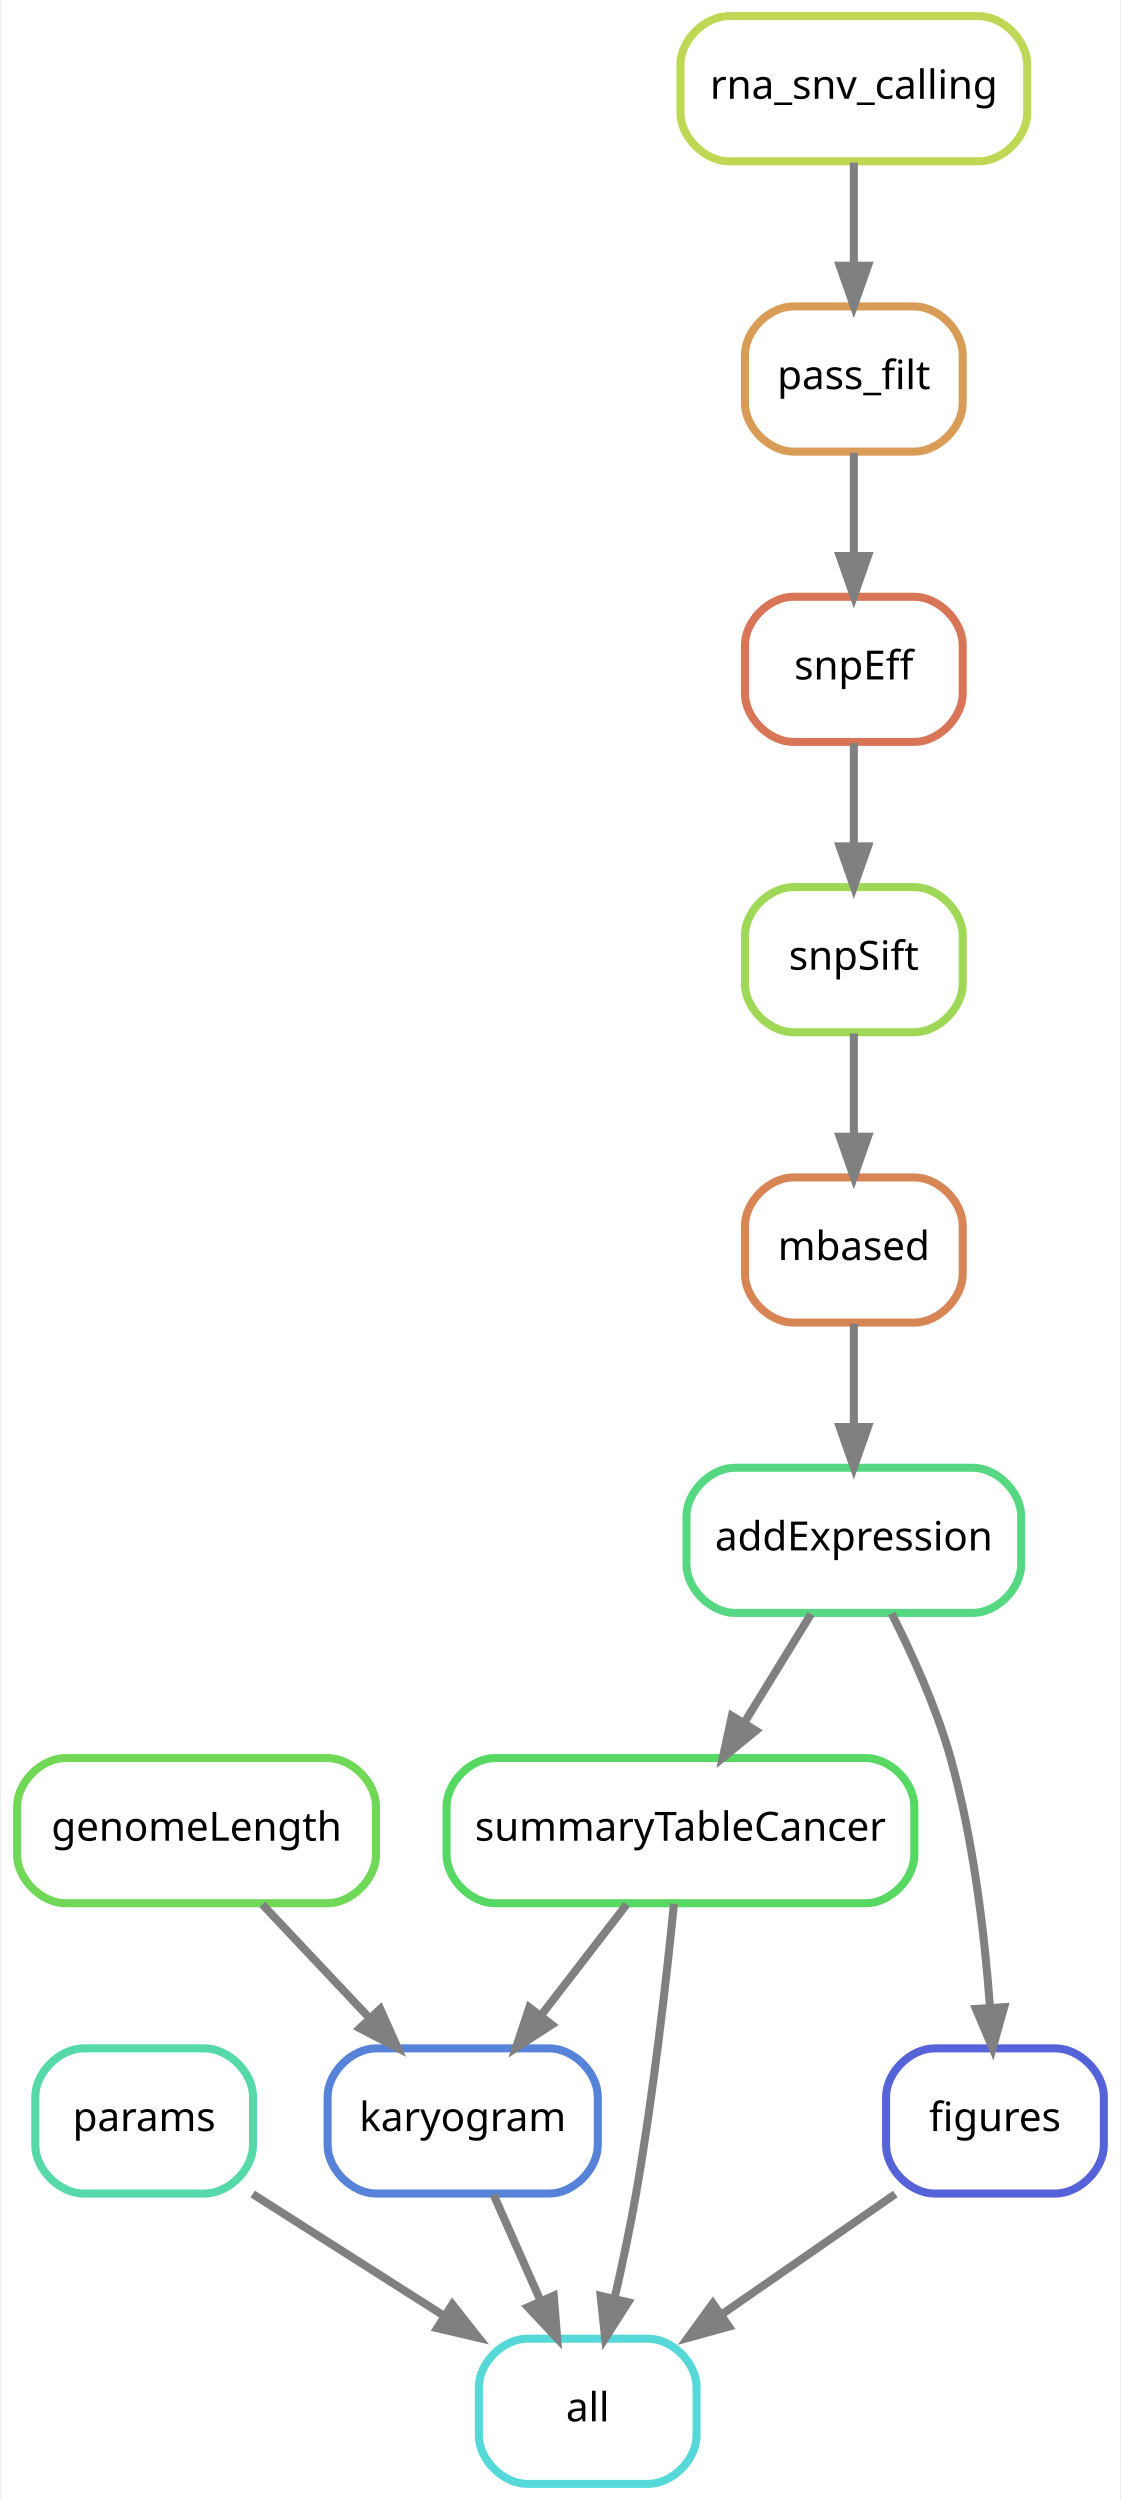
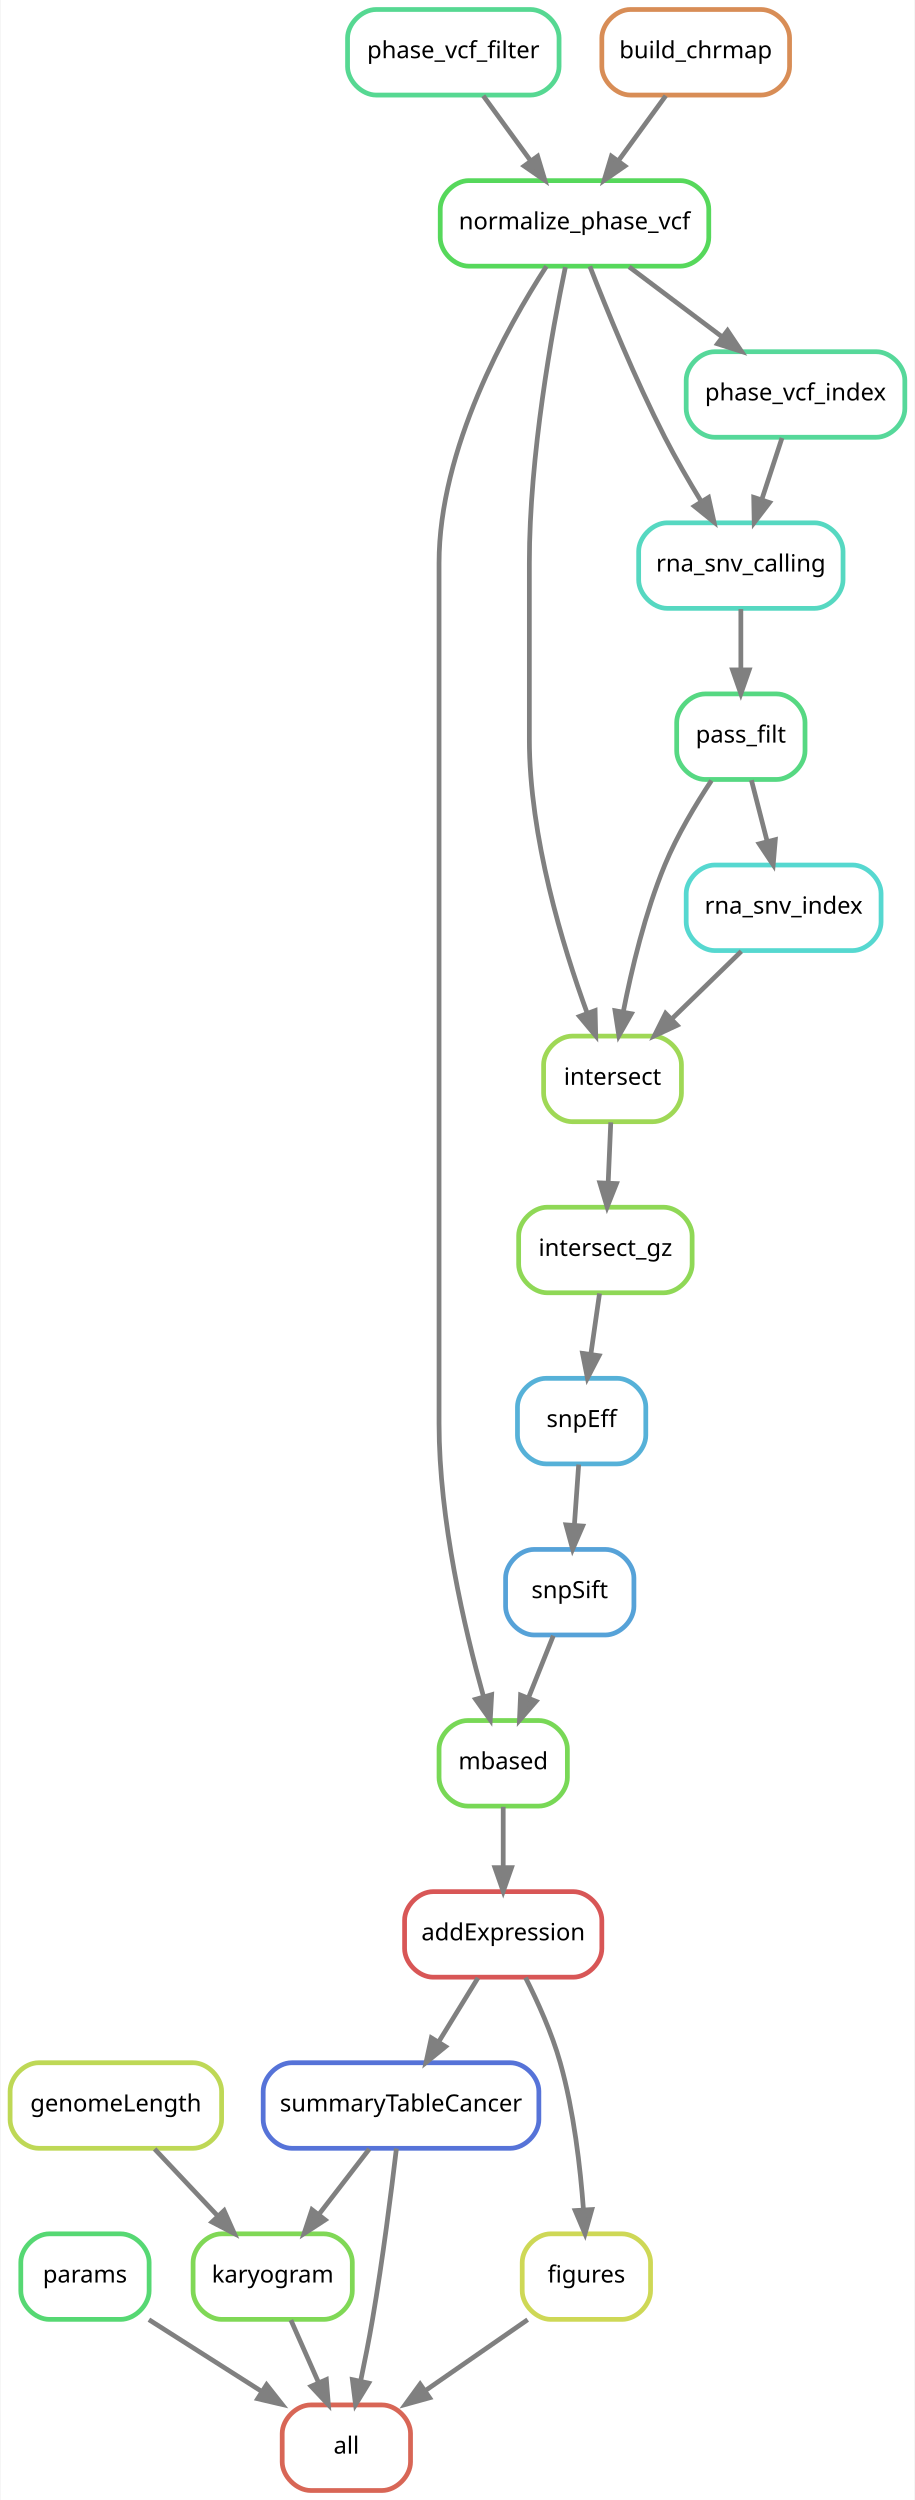
- <svg xmlns="http://www.w3.org/2000/svg" width="278pt" height="620pt" viewBox="0.00 0.00 277.50 620.00">
-   <g id="graph0" class="graph" transform="scale(1 1) rotate(0) translate(4 616)">
-     <polygon fill="white" stroke="transparent" points="-4,4 -4,-616 273.5,-616 273.5,4 -4,4" />
+ <svg xmlns="http://www.w3.org/2000/svg" width="385pt" height="1052pt" viewBox="0.00 0.00 384.50 1052.00">
+   <g id="graph0" class="graph" transform="scale(1 1) rotate(0) translate(4 1048)">
+     <polygon fill="white" stroke="transparent" points="-4,4 -4,-1048 380.5,-1048 380.5,4 -4,4" />
    <g id="node1" class="node">
-       <path fill="none" stroke="#56d8d8" stroke-width="2" d="M156.5,-36C156.5,-36 126.5,-36 126.5,-36 120.5,-36 114.5,-30 114.5,-24 114.5,-24 114.5,-12 114.5,-12 114.5,-6 120.5,0 126.5,0 126.5,0 156.5,0 156.5,0 162.5,0 168.5,-6 168.5,-12 168.5,-12 168.5,-24 168.5,-24 168.5,-30 162.5,-36 156.5,-36" />
+       <path fill="none" stroke="#d86656" stroke-width="2" d="M156.5,-36C156.5,-36 126.5,-36 126.5,-36 120.5,-36 114.5,-30 114.5,-24 114.5,-24 114.5,-12 114.5,-12 114.5,-6 120.5,0 126.5,0 126.5,0 156.5,0 156.5,0 162.5,0 168.5,-6 168.5,-12 168.5,-12 168.5,-24 168.5,-24 168.5,-30 162.5,-36 156.5,-36" />
      <text text-anchor="middle" x="141.5" y="-15.5" font-family="sans" font-size="10.00">all</text>
    </g>
    <g id="node2" class="node">
-       <path fill="none" stroke="#56d8a9" stroke-width="2" d="M46.5,-108C46.5,-108 16.5,-108 16.5,-108 10.5,-108 4.5,-102 4.5,-96 4.5,-96 4.5,-84 4.5,-84 4.5,-78 10.5,-72 16.5,-72 16.5,-72 46.5,-72 46.5,-72 52.5,-72 58.5,-78 58.5,-84 58.5,-84 58.5,-96 58.5,-96 58.5,-102 52.5,-108 46.5,-108" />
+       <path fill="none" stroke="#56d873" stroke-width="2" d="M46.5,-108C46.5,-108 16.5,-108 16.5,-108 10.5,-108 4.5,-102 4.5,-96 4.5,-96 4.5,-84 4.5,-84 4.5,-78 10.5,-72 16.5,-72 16.5,-72 46.5,-72 46.5,-72 52.5,-72 58.5,-78 58.5,-84 58.5,-84 58.5,-96 58.5,-96 58.5,-102 52.5,-108 46.5,-108" />
      <text text-anchor="middle" x="31.5" y="-87.5" font-family="sans" font-size="10.00">params</text>
    </g>
-     <g id="edge1" class="edge">
+     <g id="edge2" class="edge">
      <path fill="none" stroke="grey" stroke-width="2" d="M58.41,-71.88C72.66,-62.81 90.35,-51.55 105.74,-41.76" />
      <polygon fill="grey" stroke="grey" stroke-width="2" points="107.93,-44.51 114.49,-36.19 104.17,-38.61 107.93,-44.51" />
    </g>
    <g id="node3" class="node">
-       <path fill="none" stroke="#5663d8" stroke-width="2" d="M257.5,-108C257.5,-108 227.5,-108 227.5,-108 221.5,-108 215.5,-102 215.5,-96 215.5,-96 215.5,-84 215.5,-84 215.5,-78 221.5,-72 227.5,-72 227.5,-72 257.5,-72 257.5,-72 263.5,-72 269.5,-78 269.5,-84 269.5,-84 269.5,-96 269.5,-96 269.5,-102 263.5,-108 257.5,-108" />
+       <path fill="none" stroke="#ced856" stroke-width="2" d="M257.5,-108C257.5,-108 227.5,-108 227.5,-108 221.5,-108 215.5,-102 215.5,-96 215.5,-96 215.5,-84 215.5,-84 215.5,-78 221.5,-72 227.5,-72 227.5,-72 257.5,-72 257.5,-72 263.5,-72 269.5,-78 269.5,-84 269.5,-84 269.5,-96 269.5,-96 269.5,-102 263.5,-108 257.5,-108" />
      <text text-anchor="middle" x="242.5" y="-87.5" font-family="sans" font-size="10.00">figures</text>
    </g>
-     <g id="edge4" class="edge">
+     <g id="edge3" class="edge">
      <path fill="none" stroke="grey" stroke-width="2" d="M217.79,-71.88C204.83,-62.89 188.77,-51.76 174.73,-42.03" />
      <polygon fill="grey" stroke="grey" stroke-width="2" points="176.52,-39.01 166.3,-36.19 172.53,-44.76 176.52,-39.01" />
    </g>
    <g id="node4" class="node">
-       <path fill="none" stroke="#56d882" stroke-width="2" d="M237,-252C237,-252 178,-252 178,-252 172,-252 166,-246 166,-240 166,-240 166,-228 166,-228 166,-222 172,-216 178,-216 178,-216 237,-216 237,-216 243,-216 249,-222 249,-228 249,-228 249,-240 249,-240 249,-246 243,-252 237,-252" />
+       <path fill="none" stroke="#d85656" stroke-width="2" d="M237,-252C237,-252 178,-252 178,-252 172,-252 166,-246 166,-240 166,-240 166,-228 166,-228 166,-222 172,-216 178,-216 178,-216 237,-216 237,-216 243,-216 249,-222 249,-228 249,-228 249,-240 249,-240 249,-246 243,-252 237,-252" />
      <text text-anchor="middle" x="207.5" y="-231.5" font-family="sans" font-size="10.00">addExpression</text>
    </g>
    <g id="edge5" class="edge">
      <path fill="none" stroke="grey" stroke-width="2" d="M216.88,-215.83C222,-205.7 228,-192.45 231.5,-180 237.22,-159.67 239.96,-135.91 241.28,-118.05" />
      <polygon fill="grey" stroke="grey" stroke-width="2" points="244.78,-118.23 241.92,-108.03 237.79,-117.79 244.78,-118.23" />
    </g>
-     <g id="node10" class="node">
-       <path fill="none" stroke="#56d863" stroke-width="2" d="M210.5,-180C210.5,-180 118.5,-180 118.5,-180 112.5,-180 106.5,-174 106.5,-168 106.5,-168 106.5,-156 106.5,-156 106.5,-150 112.5,-144 118.5,-144 118.5,-144 210.5,-144 210.5,-144 216.5,-144 222.5,-150 222.5,-156 222.5,-156 222.5,-168 222.5,-168 222.5,-174 216.5,-180 210.5,-180" />
+     <g id="node17" class="node">
+       <path fill="none" stroke="#5673d8" stroke-width="2" d="M210.5,-180C210.5,-180 118.5,-180 118.5,-180 112.5,-180 106.5,-174 106.5,-168 106.5,-168 106.5,-156 106.5,-156 106.5,-150 112.5,-144 118.5,-144 118.5,-144 210.5,-144 210.5,-144 216.5,-144 222.5,-150 222.5,-156 222.5,-156 222.5,-168 222.5,-168 222.5,-174 216.5,-180 210.5,-180" />
      <text text-anchor="middle" x="164.5" y="-159.5" font-family="sans" font-size="10.00">summaryTableCancer</text>
    </g>
-     <g id="edge11" class="edge">
+     <g id="edge22" class="edge">
      <path fill="none" stroke="grey" stroke-width="2" d="M196.87,-215.7C191.87,-207.56 185.81,-197.69 180.29,-188.7" />
      <polygon fill="grey" stroke="grey" stroke-width="2" points="183.22,-186.79 175.01,-180.1 177.26,-190.46 183.22,-186.79" />
    </g>
    <g id="node5" class="node">
-       <path fill="none" stroke="#d88556" stroke-width="2" d="M222.5,-324C222.5,-324 192.5,-324 192.5,-324 186.5,-324 180.5,-318 180.5,-312 180.5,-312 180.5,-300 180.5,-300 180.5,-294 186.5,-288 192.5,-288 192.5,-288 222.5,-288 222.5,-288 228.5,-288 234.5,-294 234.5,-300 234.5,-300 234.5,-312 234.5,-312 234.5,-318 228.5,-324 222.5,-324" />
+       <path fill="none" stroke="#78d856" stroke-width="2" d="M222.5,-324C222.5,-324 192.5,-324 192.5,-324 186.5,-324 180.5,-318 180.5,-312 180.5,-312 180.5,-300 180.5,-300 180.5,-294 186.5,-288 192.5,-288 192.5,-288 222.5,-288 222.5,-288 228.5,-288 234.5,-294 234.5,-300 234.5,-300 234.5,-312 234.5,-312 234.5,-318 228.5,-324 222.5,-324" />
      <text text-anchor="middle" x="207.5" y="-303.5" font-family="sans" font-size="10.00">mbased</text>
    </g>
    <g id="edge6" class="edge">
      <path fill="none" stroke="grey" stroke-width="2" d="M207.5,-287.7C207.5,-279.98 207.5,-270.71 207.5,-262.11" />
      <polygon fill="grey" stroke="grey" stroke-width="2" points="211,-262.1 207.5,-252.1 204,-262.1 211,-262.1" />
    </g>
    <g id="node6" class="node">
-       <path fill="none" stroke="#9fd856" stroke-width="2" d="M222.5,-396C222.5,-396 192.5,-396 192.5,-396 186.5,-396 180.5,-390 180.5,-384 180.5,-384 180.5,-372 180.5,-372 180.5,-366 186.5,-360 192.5,-360 192.5,-360 222.5,-360 222.5,-360 228.5,-360 234.5,-366 234.5,-372 234.5,-372 234.5,-384 234.5,-384 234.5,-390 228.5,-396 222.5,-396" />
-       <text text-anchor="middle" x="207.5" y="-375.5" font-family="sans" font-size="10.00">snpSift</text>
+       <path fill="none" stroke="#56d85b" stroke-width="2" d="M282,-972C282,-972 193,-972 193,-972 187,-972 181,-966 181,-960 181,-960 181,-948 181,-948 181,-942 187,-936 193,-936 193,-936 282,-936 282,-936 288,-936 294,-942 294,-948 294,-948 294,-960 294,-960 294,-966 288,-972 282,-972" />
+       <text text-anchor="middle" x="237.5" y="-951.5" font-family="sans" font-size="10.00">normalize_phase_vcf</text>
+     </g>
+     <g id="edge8" class="edge">
+       <path fill="none" stroke="grey" stroke-width="2" d="M225.69,-935.96C208.99,-910.16 180.5,-859.08 180.5,-811 180.5,-811 180.5,-811 180.5,-449 180.5,-408.5 191.23,-362.63 199.16,-334.26" />
+       <polygon fill="grey" stroke="grey" stroke-width="2" points="202.63,-334.87 202.04,-324.29 195.9,-332.93 202.63,-334.87" />
+     </g>
+     <g id="node12" class="node">
+       <path fill="none" stroke="#9fd856" stroke-width="2" d="M270.5,-612C270.5,-612 236.5,-612 236.5,-612 230.5,-612 224.5,-606 224.5,-600 224.5,-600 224.5,-588 224.5,-588 224.5,-582 230.5,-576 236.5,-576 236.5,-576 270.5,-576 270.5,-576 276.5,-576 282.5,-582 282.5,-588 282.5,-588 282.5,-600 282.5,-600 282.5,-606 276.5,-612 270.5,-612" />
+       <text text-anchor="middle" x="253.5" y="-591.5" font-family="sans" font-size="10.00">intersect</text>
+     </g>
+     <g id="edge16" class="edge">
+       <path fill="none" stroke="grey" stroke-width="2" d="M233.66,-935.61C228.1,-908.94 218.5,-856.27 218.5,-811 218.5,-811 218.5,-811 218.5,-737 218.5,-695.84 232.53,-649.88 242.83,-621.69" />
+       <polygon fill="grey" stroke="grey" stroke-width="2" points="246.17,-622.74 246.42,-612.15 239.62,-620.28 246.17,-622.74" />
+     </g>
+     <g id="node14" class="node">
+       <path fill="none" stroke="#56d8c1" stroke-width="2" d="M338.5,-828C338.5,-828 276.5,-828 276.5,-828 270.5,-828 264.5,-822 264.5,-816 264.5,-816 264.5,-804 264.5,-804 264.5,-798 270.5,-792 276.5,-792 276.5,-792 338.5,-792 338.5,-792 344.5,-792 350.5,-798 350.5,-804 350.5,-804 350.5,-816 350.5,-816 350.5,-822 344.5,-828 338.5,-828" />
+       <text text-anchor="middle" x="307.5" y="-807.5" font-family="sans" font-size="10.00">rna_snv_calling</text>
+     </g>
+     <g id="edge19" class="edge">
+       <path fill="none" stroke="grey" stroke-width="2" d="M243.96,-935.95C251.02,-917.79 263.02,-888.37 275.5,-864 280.11,-855.01 285.64,-845.47 290.81,-837.01" />
+       <polygon fill="grey" stroke="grey" stroke-width="2" points="293.9,-838.66 296.2,-828.32 287.96,-834.97 293.9,-838.66" />
+     </g>
+     <g id="node15" class="node">
+       <path fill="none" stroke="#56d89a" stroke-width="2" d="M364.5,-900C364.5,-900 296.5,-900 296.5,-900 290.5,-900 284.5,-894 284.5,-888 284.5,-888 284.5,-876 284.5,-876 284.5,-870 290.5,-864 296.5,-864 296.5,-864 364.5,-864 364.5,-864 370.5,-864 376.5,-870 376.5,-876 376.5,-876 376.5,-888 376.5,-888 376.5,-894 370.5,-900 364.5,-900" />
+       <text text-anchor="middle" x="330.5" y="-879.5" font-family="sans" font-size="10.00">phase_vcf_index</text>
+     </g>
+     <g id="edge20" class="edge">
+       <path fill="none" stroke="grey" stroke-width="2" d="M260.49,-935.7C272.31,-926.8 286.89,-915.82 299.68,-906.2" />
+       <polygon fill="grey" stroke="grey" stroke-width="2" points="301.89,-908.91 307.78,-900.1 297.68,-903.32 301.89,-908.91" />
+     </g>
+     <g id="node7" class="node">
+       <path fill="none" stroke="#56d892" stroke-width="2" d="M219,-1044C219,-1044 154,-1044 154,-1044 148,-1044 142,-1038 142,-1032 142,-1032 142,-1020 142,-1020 142,-1014 148,-1008 154,-1008 154,-1008 219,-1008 219,-1008 225,-1008 231,-1014 231,-1020 231,-1020 231,-1032 231,-1032 231,-1038 225,-1044 219,-1044" />
+       <text text-anchor="middle" x="186.5" y="-1023.5" font-family="sans" font-size="10.00">phase_vcf_filter</text>
+     </g>
+     <g id="edge9" class="edge">
+       <path fill="none" stroke="grey" stroke-width="2" d="M199.11,-1007.7C205.1,-999.47 212.38,-989.48 218.98,-980.42" />
+       <polygon fill="grey" stroke="grey" stroke-width="2" points="221.98,-982.25 225.04,-972.1 216.32,-978.13 221.98,-982.25" />
+     </g>
+     <g id="node8" class="node">
+       <path fill="none" stroke="#d88d56" stroke-width="2" d="M316,-1044C316,-1044 261,-1044 261,-1044 255,-1044 249,-1038 249,-1032 249,-1032 249,-1020 249,-1020 249,-1014 255,-1008 261,-1008 261,-1008 316,-1008 316,-1008 322,-1008 328,-1014 328,-1020 328,-1020 328,-1032 328,-1032 328,-1038 322,-1044 316,-1044" />
+       <text text-anchor="middle" x="288.5" y="-1023.5" font-family="sans" font-size="10.00">build_chrmap</text>
+     </g>
+     <g id="edge10" class="edge">
+       <path fill="none" stroke="grey" stroke-width="2" d="M275.89,-1007.7C269.9,-999.47 262.62,-989.48 256.02,-980.42" />
+       <polygon fill="grey" stroke="grey" stroke-width="2" points="258.68,-978.13 249.96,-972.1 253.02,-982.25 258.68,-978.13" />
+     </g>
+     <g id="node9" class="node">
+       <path fill="none" stroke="#56a2d8" stroke-width="2" d="M250.5,-396C250.5,-396 220.5,-396 220.5,-396 214.5,-396 208.5,-390 208.5,-384 208.5,-384 208.5,-372 208.5,-372 208.5,-366 214.5,-360 220.5,-360 220.5,-360 250.5,-360 250.5,-360 256.5,-360 262.5,-366 262.5,-372 262.5,-372 262.5,-384 262.5,-384 262.5,-390 256.5,-396 250.5,-396" />
+       <text text-anchor="middle" x="235.5" y="-375.5" font-family="sans" font-size="10.00">snpSift</text>
    </g>
    <g id="edge7" class="edge">
-       <path fill="none" stroke="grey" stroke-width="2" d="M207.5,-359.7C207.5,-351.98 207.5,-342.71 207.5,-334.11" />
-       <polygon fill="grey" stroke="grey" stroke-width="2" points="211,-334.1 207.5,-324.1 204,-334.1 211,-334.1" />
+       <path fill="none" stroke="grey" stroke-width="2" d="M228.58,-359.7C225.43,-351.81 221.62,-342.3 218.12,-333.55" />
+       <polygon fill="grey" stroke="grey" stroke-width="2" points="221.31,-332.09 214.34,-324.1 214.81,-334.69 221.31,-332.09" />
    </g>
-     <g id="node7" class="node">
-       <path fill="none" stroke="#d87556" stroke-width="2" d="M222.5,-468C222.5,-468 192.5,-468 192.5,-468 186.5,-468 180.5,-462 180.5,-456 180.5,-456 180.5,-444 180.5,-444 180.5,-438 186.5,-432 192.5,-432 192.5,-432 222.5,-432 222.5,-432 228.5,-432 234.5,-438 234.5,-444 234.5,-444 234.5,-456 234.5,-456 234.5,-462 228.5,-468 222.5,-468" />
-       <text text-anchor="middle" x="207.5" y="-447.5" font-family="sans" font-size="10.00">snpEff</text>
+     <g id="node10" class="node">
+       <path fill="none" stroke="#56b1d8" stroke-width="2" d="M255.5,-468C255.5,-468 225.5,-468 225.5,-468 219.5,-468 213.5,-462 213.5,-456 213.5,-456 213.5,-444 213.5,-444 213.5,-438 219.5,-432 225.5,-432 225.5,-432 255.5,-432 255.5,-432 261.5,-432 267.5,-438 267.5,-444 267.5,-444 267.5,-456 267.5,-456 267.5,-462 261.5,-468 255.5,-468" />
+       <text text-anchor="middle" x="240.5" y="-447.5" font-family="sans" font-size="10.00">snpEff</text>
    </g>
-     <g id="edge8" class="edge">
-       <path fill="none" stroke="grey" stroke-width="2" d="M207.5,-431.7C207.5,-423.98 207.5,-414.71 207.5,-406.11" />
-       <polygon fill="grey" stroke="grey" stroke-width="2" points="211,-406.1 207.5,-396.1 204,-406.1 211,-406.1" />
-     </g>
-     <g id="node8" class="node">
-       <path fill="none" stroke="#d89c56" stroke-width="2" d="M222.5,-540C222.5,-540 192.5,-540 192.5,-540 186.5,-540 180.5,-534 180.5,-528 180.5,-528 180.5,-516 180.5,-516 180.5,-510 186.5,-504 192.5,-504 192.5,-504 222.5,-504 222.5,-504 228.5,-504 234.5,-510 234.5,-516 234.5,-516 234.5,-528 234.5,-528 234.5,-534 228.5,-540 222.5,-540" />
-       <text text-anchor="middle" x="207.5" y="-519.5" font-family="sans" font-size="10.00">pass_filt</text>
-     </g>
-     <g id="edge9" class="edge">
-       <path fill="none" stroke="grey" stroke-width="2" d="M207.5,-503.7C207.5,-495.98 207.5,-486.71 207.5,-478.11" />
-       <polygon fill="grey" stroke="grey" stroke-width="2" points="211,-478.1 207.5,-468.1 204,-478.1 211,-478.1" />
-     </g>
-     <g id="node9" class="node">
-       <path fill="none" stroke="#bed856" stroke-width="2" d="M238.5,-612C238.5,-612 176.5,-612 176.5,-612 170.5,-612 164.5,-606 164.5,-600 164.5,-600 164.5,-588 164.5,-588 164.5,-582 170.5,-576 176.5,-576 176.5,-576 238.5,-576 238.5,-576 244.5,-576 250.5,-582 250.5,-588 250.5,-588 250.5,-600 250.5,-600 250.5,-606 244.5,-612 238.5,-612" />
-       <text text-anchor="middle" x="207.5" y="-591.5" font-family="sans" font-size="10.00">rna_snv_calling</text>
-     </g>
-     <g id="edge10" class="edge">
-       <path fill="none" stroke="grey" stroke-width="2" d="M207.5,-575.7C207.5,-567.98 207.5,-558.71 207.5,-550.11" />
-       <polygon fill="grey" stroke="grey" stroke-width="2" points="211,-550.1 207.5,-540.1 204,-550.1 211,-550.1" />
-     </g>
-     <g id="edge3" class="edge">
-       <path fill="none" stroke="grey" stroke-width="2" d="M162.89,-143.86C161.09,-125.89 157.84,-96.85 153.5,-72 152.02,-63.5 150.06,-54.32 148.16,-46.02" />
-       <polygon fill="grey" stroke="grey" stroke-width="2" points="151.53,-45.03 145.83,-36.1 144.71,-46.63 151.53,-45.03" />
+     <g id="edge11" class="edge">
+       <path fill="none" stroke="grey" stroke-width="2" d="M239.26,-431.7C238.71,-423.98 238.05,-414.71 237.44,-406.11" />
+       <polygon fill="grey" stroke="grey" stroke-width="2" points="240.93,-405.83 236.72,-396.1 233.94,-406.33 240.93,-405.83" />
    </g>
    <g id="node11" class="node">
-       <path fill="none" stroke="#5682d8" stroke-width="2" d="M132,-108C132,-108 89,-108 89,-108 83,-108 77,-102 77,-96 77,-96 77,-84 77,-84 77,-78 83,-72 89,-72 89,-72 132,-72 132,-72 138,-72 144,-78 144,-84 144,-84 144,-96 144,-96 144,-102 138,-108 132,-108" />
+       <path fill="none" stroke="#8fd856" stroke-width="2" d="M275,-540C275,-540 226,-540 226,-540 220,-540 214,-534 214,-528 214,-528 214,-516 214,-516 214,-510 220,-504 226,-504 226,-504 275,-504 275,-504 281,-504 287,-510 287,-516 287,-516 287,-528 287,-528 287,-534 281,-540 275,-540" />
+       <text text-anchor="middle" x="250.5" y="-519.5" font-family="sans" font-size="10.00">intersect_gz</text>
+     </g>
+     <g id="edge12" class="edge">
+       <path fill="none" stroke="grey" stroke-width="2" d="M248.03,-503.7C246.93,-495.98 245.6,-486.71 244.37,-478.11" />
+       <polygon fill="grey" stroke="grey" stroke-width="2" points="247.82,-477.51 242.94,-468.1 240.89,-478.5 247.82,-477.51" />
+     </g>
+     <g id="edge13" class="edge">
+       <path fill="none" stroke="grey" stroke-width="2" d="M252.76,-575.7C252.43,-567.98 252.03,-558.71 251.66,-550.11" />
+       <polygon fill="grey" stroke="grey" stroke-width="2" points="255.16,-549.95 251.23,-540.1 248.16,-550.25 255.16,-549.95" />
+     </g>
+     <g id="node13" class="node">
+       <path fill="none" stroke="#56d882" stroke-width="2" d="M322.5,-756C322.5,-756 292.5,-756 292.5,-756 286.5,-756 280.5,-750 280.5,-744 280.5,-744 280.5,-732 280.5,-732 280.5,-726 286.5,-720 292.5,-720 292.5,-720 322.5,-720 322.5,-720 328.5,-720 334.5,-726 334.5,-732 334.5,-732 334.5,-744 334.5,-744 334.5,-750 328.5,-756 322.5,-756" />
+       <text text-anchor="middle" x="307.5" y="-735.5" font-family="sans" font-size="10.00">pass_filt</text>
+     </g>
+     <g id="edge15" class="edge">
+       <path fill="none" stroke="grey" stroke-width="2" d="M295.14,-719.56C288.52,-709.55 280.68,-696.51 275.5,-684 267.2,-663.96 261.5,-640.04 257.99,-622.05" />
+       <polygon fill="grey" stroke="grey" stroke-width="2" points="261.43,-621.41 256.17,-612.21 254.55,-622.68 261.43,-621.41" />
+     </g>
+     <g id="node16" class="node">
+       <path fill="none" stroke="#56d8d0" stroke-width="2" d="M354.5,-684C354.5,-684 296.5,-684 296.5,-684 290.5,-684 284.5,-678 284.5,-672 284.5,-672 284.5,-660 284.5,-660 284.5,-654 290.5,-648 296.5,-648 296.5,-648 354.5,-648 354.5,-648 360.5,-648 366.5,-654 366.5,-660 366.5,-660 366.5,-672 366.5,-672 366.5,-678 360.5,-684 354.5,-684" />
+       <text text-anchor="middle" x="325.5" y="-663.5" font-family="sans" font-size="10.00">rna_snv_index</text>
+     </g>
+     <g id="edge21" class="edge">
+       <path fill="none" stroke="grey" stroke-width="2" d="M311.95,-719.7C313.95,-711.9 316.37,-702.51 318.6,-693.83" />
+       <polygon fill="grey" stroke="grey" stroke-width="2" points="322,-694.66 321.1,-684.1 315.22,-692.92 322,-694.66" />
+     </g>
+     <g id="edge17" class="edge">
+       <path fill="none" stroke="grey" stroke-width="2" d="M307.5,-791.7C307.5,-783.98 307.5,-774.71 307.5,-766.11" />
+       <polygon fill="grey" stroke="grey" stroke-width="2" points="311,-766.1 307.5,-756.1 304,-766.1 311,-766.1" />
+     </g>
+     <g id="edge18" class="edge">
+       <path fill="none" stroke="grey" stroke-width="2" d="M324.81,-863.7C322.25,-855.9 319.17,-846.51 316.32,-837.83" />
+       <polygon fill="grey" stroke="grey" stroke-width="2" points="319.57,-836.51 313.12,-828.1 312.92,-838.7 319.57,-836.51" />
+     </g>
+     <g id="edge14" class="edge">
+       <path fill="none" stroke="grey" stroke-width="2" d="M307.7,-647.7C298.9,-639.14 288.12,-628.66 278.5,-619.3" />
+       <polygon fill="grey" stroke="grey" stroke-width="2" points="280.7,-616.57 271.09,-612.1 275.82,-621.58 280.7,-616.57" />
+     </g>
+     <g id="edge1" class="edge">
+       <path fill="none" stroke="grey" stroke-width="2" d="M162.56,-143.88C160.43,-125.92 156.76,-96.9 152.5,-72 151.05,-63.53 149.24,-54.36 147.5,-46.05" />
+       <polygon fill="grey" stroke="grey" stroke-width="2" points="150.89,-45.17 145.37,-36.13 144.04,-46.64 150.89,-45.17" />
+     </g>
+     <g id="node18" class="node">
+       <path fill="none" stroke="#80d856" stroke-width="2" d="M132,-108C132,-108 89,-108 89,-108 83,-108 77,-102 77,-96 77,-96 77,-84 77,-84 77,-78 83,-72 89,-72 89,-72 132,-72 132,-72 138,-72 144,-78 144,-84 144,-84 144,-96 144,-96 144,-102 138,-108 132,-108" />
      <text text-anchor="middle" x="110.5" y="-87.5" font-family="sans" font-size="10.00">karyogram</text>
    </g>
-     <g id="edge13" class="edge">
+     <g id="edge23" class="edge">
      <path fill="none" stroke="grey" stroke-width="2" d="M151.15,-143.7C144.74,-135.39 136.94,-125.28 129.89,-116.14" />
      <polygon fill="grey" stroke="grey" stroke-width="2" points="132.57,-113.88 123.69,-108.1 127.03,-118.16 132.57,-113.88" />
    </g>
-     <g id="edge2" class="edge">
+     <g id="edge4" class="edge">
      <path fill="none" stroke="grey" stroke-width="2" d="M118.16,-71.7C121.69,-63.73 125.96,-54.1 129.87,-45.26" />
      <polygon fill="grey" stroke="grey" stroke-width="2" points="133.08,-46.67 133.93,-36.1 126.68,-43.83 133.08,-46.67" />
    </g>
-     <g id="node12" class="node">
-       <path fill="none" stroke="#70d856" stroke-width="2" d="M77,-180C77,-180 12,-180 12,-180 6,-180 0,-174 0,-168 0,-168 0,-156 0,-156 0,-150 6,-144 12,-144 12,-144 77,-144 77,-144 83,-144 89,-150 89,-156 89,-156 89,-168 89,-168 89,-174 83,-180 77,-180" />
+     <g id="node19" class="node">
+       <path fill="none" stroke="#bed856" stroke-width="2" d="M77,-180C77,-180 12,-180 12,-180 6,-180 0,-174 0,-168 0,-168 0,-156 0,-156 0,-150 6,-144 12,-144 12,-144 77,-144 77,-144 83,-144 89,-150 89,-156 89,-156 89,-168 89,-168 89,-174 83,-180 77,-180" />
      <text text-anchor="middle" x="44.5" y="-159.5" font-family="sans" font-size="10.00">genomeLength</text>
    </g>
-     <g id="edge12" class="edge">
+     <g id="edge24" class="edge">
      <path fill="none" stroke="grey" stroke-width="2" d="M60.81,-143.7C68.81,-135.22 78.57,-124.86 87.32,-115.58" />
      <polygon fill="grey" stroke="grey" stroke-width="2" points="90.06,-117.78 94.37,-108.1 84.97,-112.98 90.06,-117.78" />
    </g>
  </g>
</svg>
